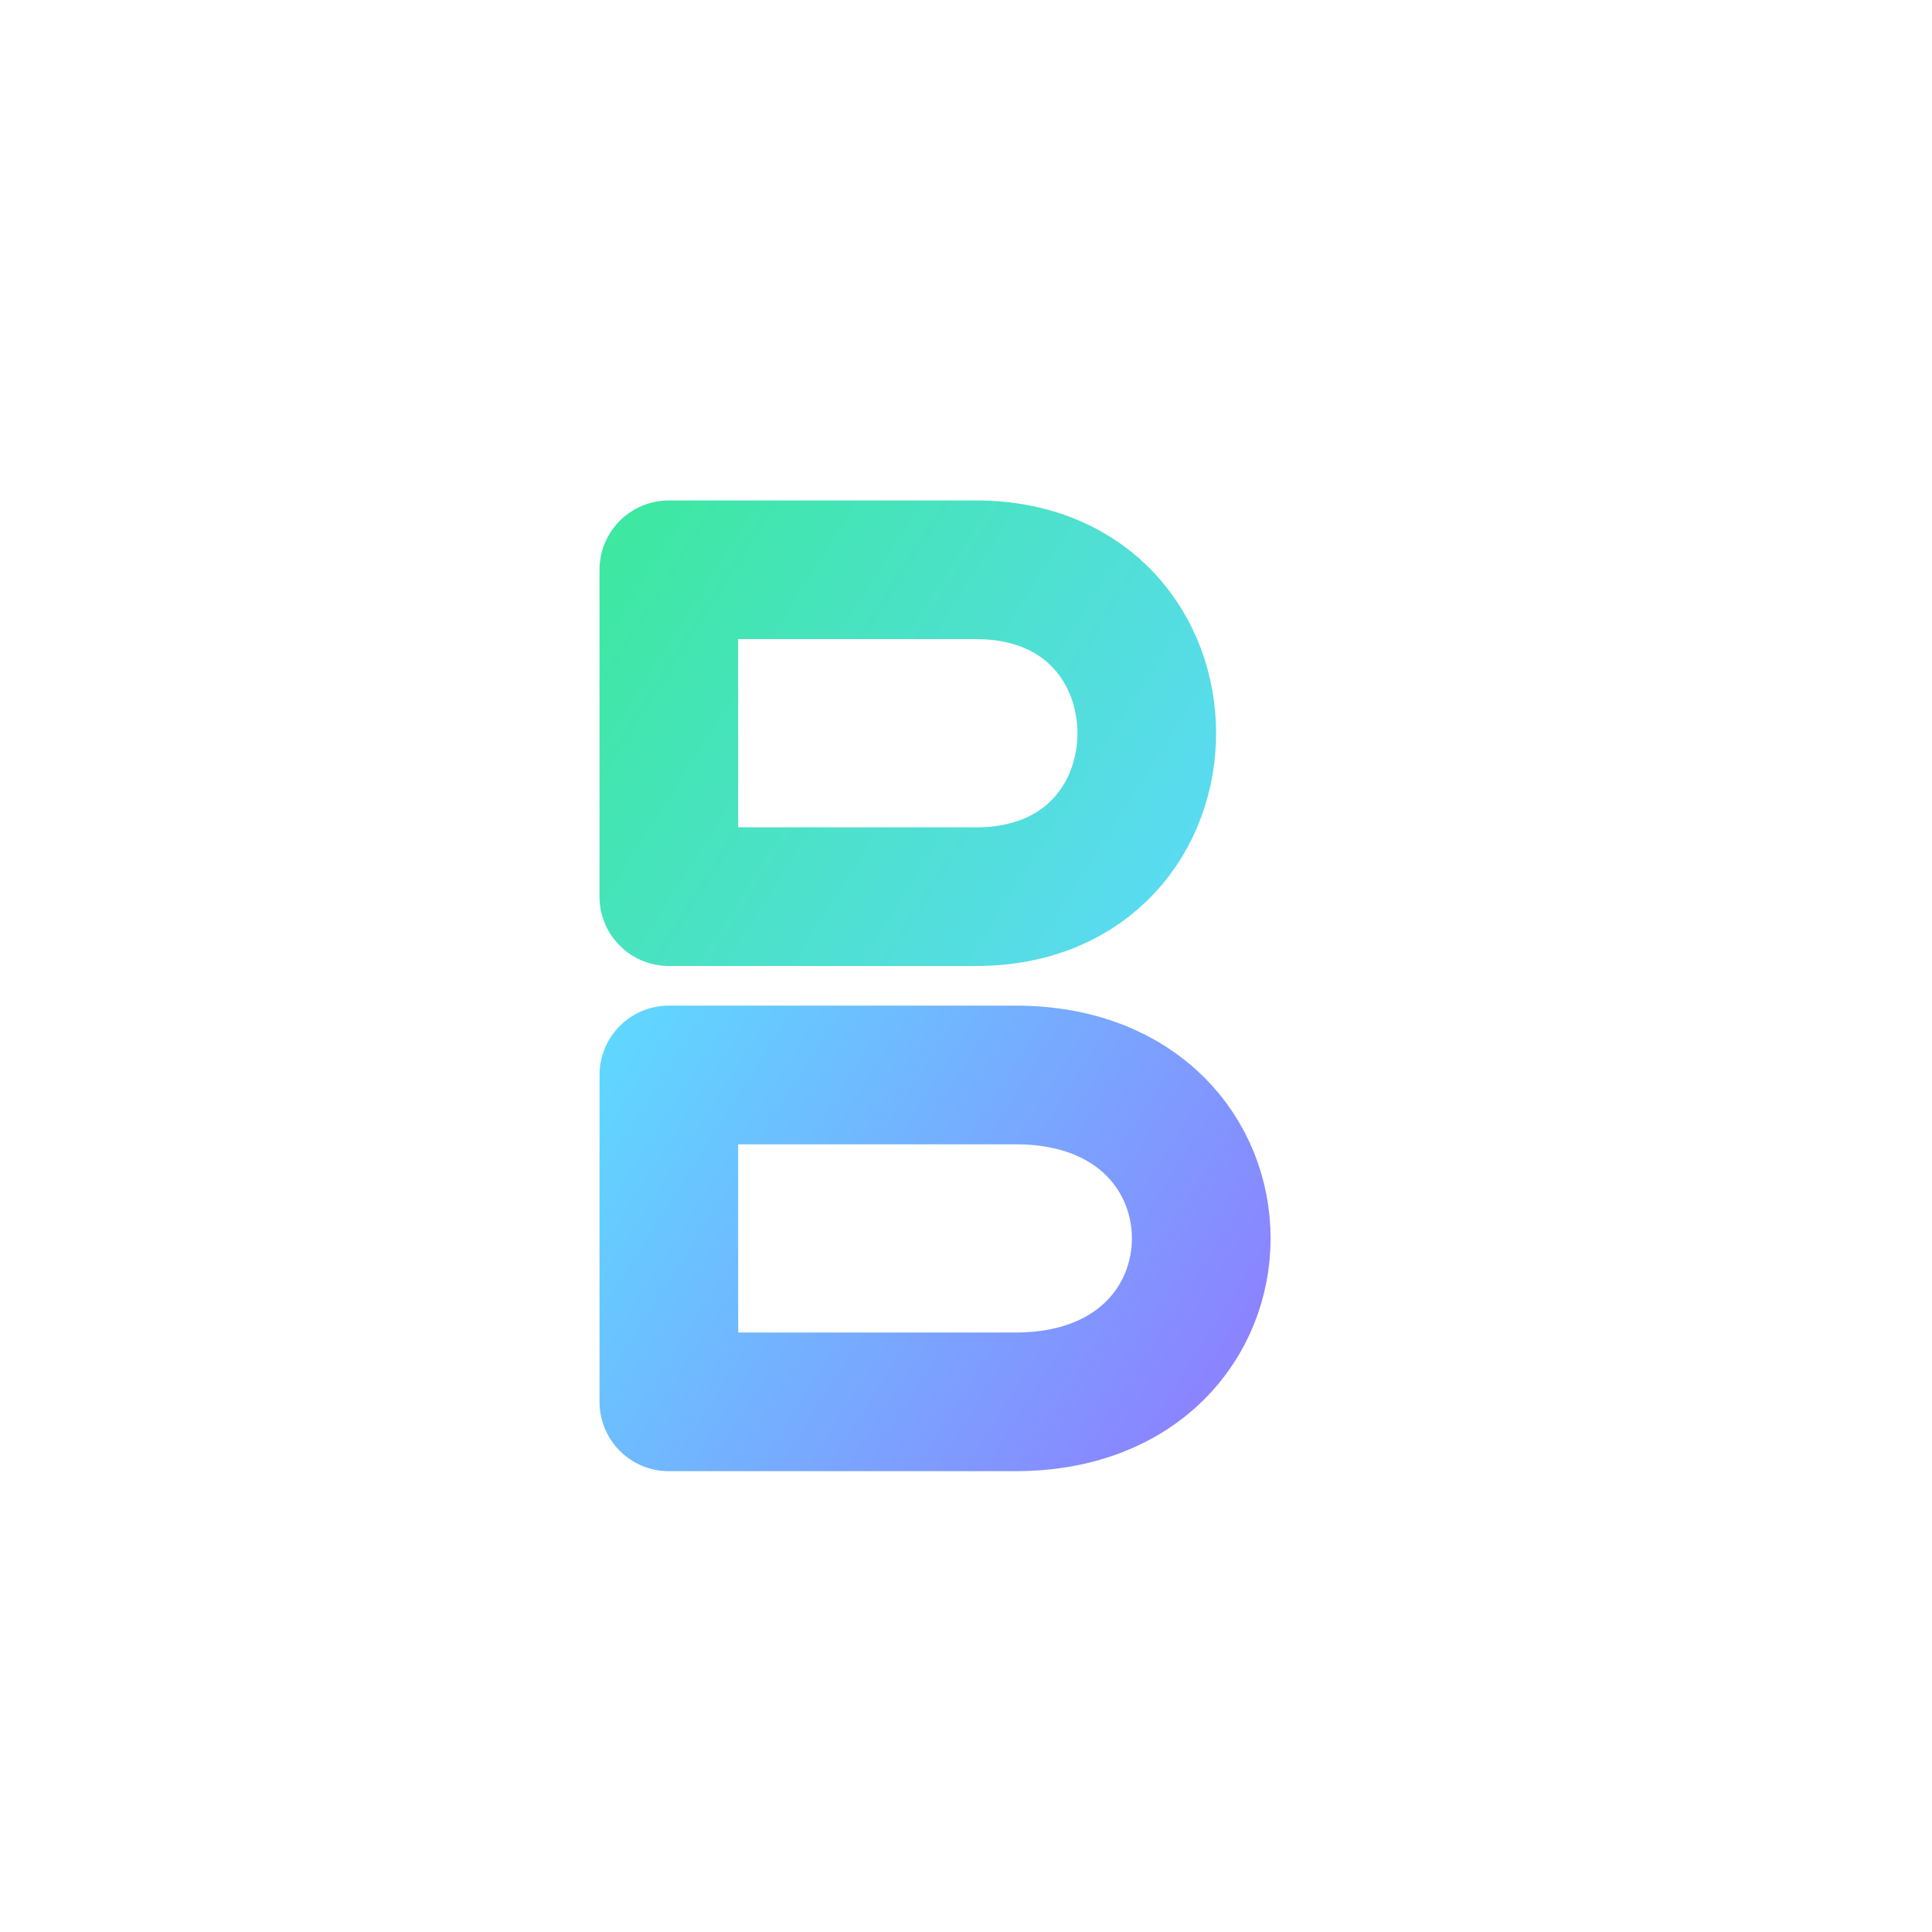
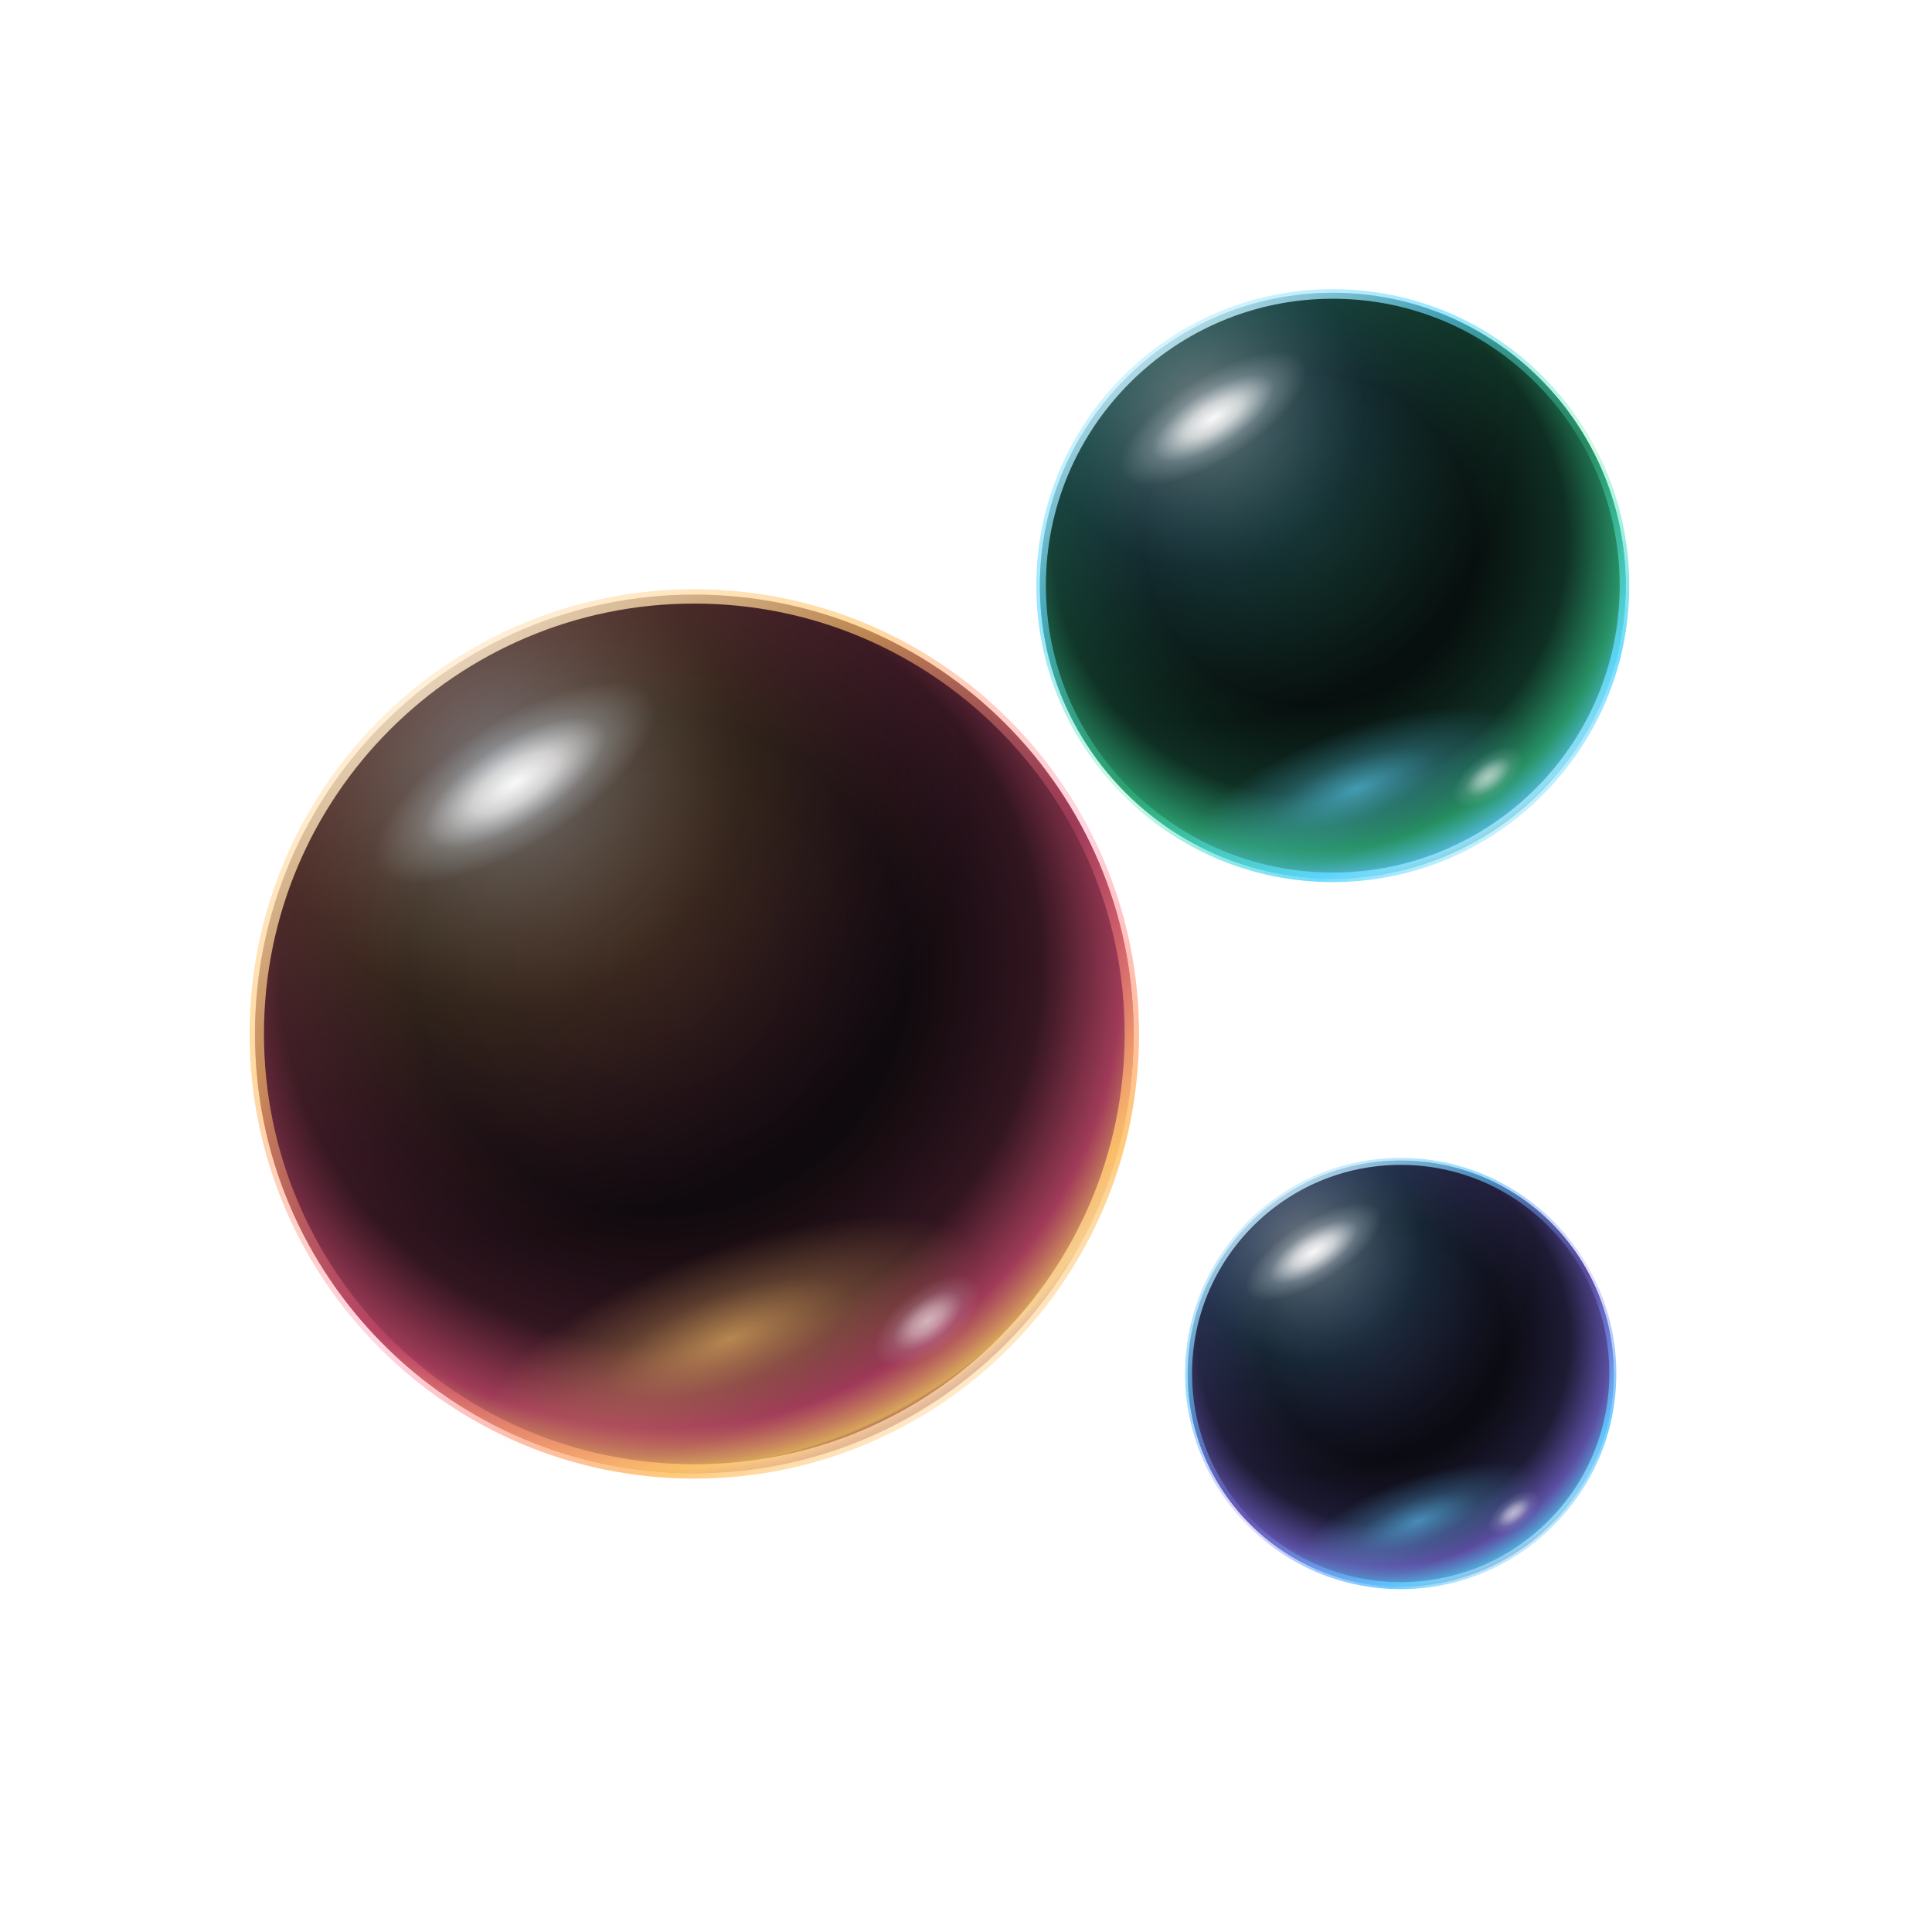
<svg xmlns="http://www.w3.org/2000/svg" width="1024" height="1024" viewBox="0 0 1024 1024">
-   <g transform="translate(176 176) scale(5.25)">
-     <defs>
-       <linearGradient id="inflow" x1="28" y1="20" x2="94" y2="62" gradientUnits="userSpaceOnUse">
-         <stop stop-color="#3DE8A0" />
-         <stop offset="1" stop-color="#5FD8FF" />
-       </linearGradient>
-       <linearGradient id="outflow" x1="28" y1="70" x2="94" y2="112" gradientUnits="userSpaceOnUse">
-         <stop stop-color="#5FD8FF" />
-         <stop offset="1" stop-color="#8F7BFF" />
-       </linearGradient>
-     </defs>
-     <path d="M34 57V24H65C88 24 88 57 65 57H34Z" fill="none" stroke="url(#inflow)" stroke-width="14" stroke-linejoin="round" />
-     <path d="M34 75V108H69C94 108 94 75 69 75H34Z" fill="none" stroke="url(#outflow)" stroke-width="14" stroke-linejoin="round" />
+   <g transform="translate(51.2 51.2) scale(7.2)">
+     <g transform="translate(69 14) scale(0.44)">
+       <defs>
+         <radialGradient id="brand-income-film" cx="46%" cy="42%" r="59%">
+           <stop stop-color="#3DE8A0" stop-opacity="0.08" />
+           <stop offset="0.48" stop-color="#3DE8A0" stop-opacity="0.04" />
+           <stop offset="0.74" stop-color="#3DE8A0" stop-opacity="0.18" />
+           <stop offset="0.9" stop-color="#3DE8A0" stop-opacity="0.62" />
+           <stop offset="0.98" stop-color="rgb(95, 216, 255)" stop-opacity="0.84" />
+           <stop offset="1" stop-color="#3DE8A0" stop-opacity="0.5" />
+         </radialGradient>
+         <radialGradient id="brand-income-light" cx="28%" cy="20%" r="76%">
+           <stop stop-color="#EAF7FF" stop-opacity="0.45" />
+           <stop offset="0.36" stop-color="rgb(95, 216, 255)" stop-opacity="0.14" />
+           <stop offset="0.7" stop-color="#3DE8A0" stop-opacity="0" />
+         </radialGradient>
+         <radialGradient id="brand-income-bounce">
+           <stop stop-color="rgb(95, 216, 255)" stop-opacity="0.65" />
+           <stop offset="0.5" stop-color="rgb(95, 216, 255)" stop-opacity="0.24" />
+           <stop offset="1" stop-color="rgb(95, 216, 255)" stop-opacity="0" />
+         </radialGradient>
+         <radialGradient id="brand-income-reflection">
+           <stop stop-color="#FFFFFF" stop-opacity="0.96" />
+           <stop offset="0.3" stop-color="#FFFFFF" stop-opacity="0.7" />
+           <stop offset="0.65" stop-color="#EAF7FF" stop-opacity="0.2" />
+           <stop offset="1" stop-color="#EAF7FF" stop-opacity="0" />
+         </radialGradient>
+         <linearGradient id="brand-income-edge" x1="12%" y1="0%" x2="86%" y2="100%">
+           <stop stop-color="#FFFFFF" stop-opacity="0.92" />
+           <stop offset="0.3" stop-color="rgb(95, 216, 255)" stop-opacity="0.64" />
+           <stop offset="0.56" stop-color="#3DE8A0" stop-opacity="0.24" />
+           <stop offset="0.82" stop-color="rgb(95, 216, 255)" stop-opacity="0.9" />
+           <stop offset="1" stop-color="#FFFFFF" stop-opacity="0.64" />
+         </linearGradient>
+       </defs>
+       <circle cx="50" cy="50" r="49" fill="#050608" />
+       <circle cx="50" cy="50" r="49" fill="url(#brand-income-film)" />
+       <circle cx="50" cy="50" r="49" fill="url(#brand-income-light)" />
+       <ellipse cx="54" cy="84" rx="29" ry="10" fill="url(#brand-income-bounce)" transform="rotate(-20 54 84)" />
+       <circle cx="50" cy="50" r="48.8" fill="none" stroke="url(#brand-income-edge)" stroke-width="1.6" />
+       <ellipse cx="30" cy="22" rx="18" ry="7" fill="url(#brand-income-reflection)" transform="rotate(-32 30 22)" />
+       <ellipse cx="76" cy="82" rx="7" ry="3.5" fill="url(#brand-income-reflection)" opacity="0.65" transform="rotate(-38 76 82)" />
+     </g>
+     <g transform="translate(80 78) scale(0.32)">
+       <defs>
+         <radialGradient id="brand-net-film" cx="46%" cy="42%" r="59%">
+           <stop stop-color="#8F7BFF" stop-opacity="0.08" />
+           <stop offset="0.48" stop-color="#8F7BFF" stop-opacity="0.04" />
+           <stop offset="0.74" stop-color="#8F7BFF" stop-opacity="0.18" />
+           <stop offset="0.9" stop-color="#8F7BFF" stop-opacity="0.62" />
+           <stop offset="0.98" stop-color="rgb(95, 200, 255)" stop-opacity="0.84" />
+           <stop offset="1" stop-color="#8F7BFF" stop-opacity="0.5" />
+         </radialGradient>
+         <radialGradient id="brand-net-light" cx="28%" cy="20%" r="76%">
+           <stop stop-color="#EAF7FF" stop-opacity="0.45" />
+           <stop offset="0.36" stop-color="rgb(95, 200, 255)" stop-opacity="0.14" />
+           <stop offset="0.7" stop-color="#8F7BFF" stop-opacity="0" />
+         </radialGradient>
+         <radialGradient id="brand-net-bounce">
+           <stop stop-color="rgb(95, 200, 255)" stop-opacity="0.65" />
+           <stop offset="0.5" stop-color="rgb(95, 200, 255)" stop-opacity="0.24" />
+           <stop offset="1" stop-color="rgb(95, 200, 255)" stop-opacity="0" />
+         </radialGradient>
+         <radialGradient id="brand-net-reflection">
+           <stop stop-color="#FFFFFF" stop-opacity="0.96" />
+           <stop offset="0.3" stop-color="#FFFFFF" stop-opacity="0.7" />
+           <stop offset="0.65" stop-color="#EAF7FF" stop-opacity="0.2" />
+           <stop offset="1" stop-color="#EAF7FF" stop-opacity="0" />
+         </radialGradient>
+         <linearGradient id="brand-net-edge" x1="12%" y1="0%" x2="86%" y2="100%">
+           <stop stop-color="#FFFFFF" stop-opacity="0.92" />
+           <stop offset="0.3" stop-color="rgb(95, 200, 255)" stop-opacity="0.64" />
+           <stop offset="0.56" stop-color="#8F7BFF" stop-opacity="0.24" />
+           <stop offset="0.82" stop-color="rgb(95, 200, 255)" stop-opacity="0.9" />
+           <stop offset="1" stop-color="#FFFFFF" stop-opacity="0.64" />
+         </linearGradient>
+       </defs>
+       <circle cx="50" cy="50" r="49" fill="#050608" />
+       <circle cx="50" cy="50" r="49" fill="url(#brand-net-film)" />
+       <circle cx="50" cy="50" r="49" fill="url(#brand-net-light)" />
+       <ellipse cx="54" cy="84" rx="29" ry="10" fill="url(#brand-net-bounce)" transform="rotate(-20 54 84)" />
+       <circle cx="50" cy="50" r="48.8" fill="none" stroke="url(#brand-net-edge)" stroke-width="1.6" />
+       <ellipse cx="30" cy="22" rx="18" ry="7" fill="url(#brand-net-reflection)" transform="rotate(-32 30 22)" />
+       <ellipse cx="76" cy="82" rx="7" ry="3.5" fill="url(#brand-net-reflection)" opacity="0.65" transform="rotate(-38 76 82)" />
+     </g>
+     <g transform="translate(11 36) scale(0.66)">
+       <defs>
+         <radialGradient id="brand-expense-film" cx="46%" cy="42%" r="59%">
+           <stop stop-color="#FF5C8A" stop-opacity="0.08" />
+           <stop offset="0.48" stop-color="#FF5C8A" stop-opacity="0.04" />
+           <stop offset="0.74" stop-color="#FF5C8A" stop-opacity="0.18" />
+           <stop offset="0.9" stop-color="#FF5C8A" stop-opacity="0.62" />
+           <stop offset="0.98" stop-color="rgb(255, 196, 107)" stop-opacity="0.84" />
+           <stop offset="1" stop-color="#FF5C8A" stop-opacity="0.5" />
+         </radialGradient>
+         <radialGradient id="brand-expense-light" cx="28%" cy="20%" r="76%">
+           <stop stop-color="#EAF7FF" stop-opacity="0.45" />
+           <stop offset="0.36" stop-color="rgb(255, 196, 107)" stop-opacity="0.14" />
+           <stop offset="0.7" stop-color="#FF5C8A" stop-opacity="0" />
+         </radialGradient>
+         <radialGradient id="brand-expense-bounce">
+           <stop stop-color="rgb(255, 196, 107)" stop-opacity="0.65" />
+           <stop offset="0.5" stop-color="rgb(255, 196, 107)" stop-opacity="0.24" />
+           <stop offset="1" stop-color="rgb(255, 196, 107)" stop-opacity="0" />
+         </radialGradient>
+         <radialGradient id="brand-expense-reflection">
+           <stop stop-color="#FFFFFF" stop-opacity="0.96" />
+           <stop offset="0.3" stop-color="#FFFFFF" stop-opacity="0.7" />
+           <stop offset="0.65" stop-color="#EAF7FF" stop-opacity="0.2" />
+           <stop offset="1" stop-color="#EAF7FF" stop-opacity="0" />
+         </radialGradient>
+         <linearGradient id="brand-expense-edge" x1="12%" y1="0%" x2="86%" y2="100%">
+           <stop stop-color="#FFFFFF" stop-opacity="0.92" />
+           <stop offset="0.3" stop-color="rgb(255, 196, 107)" stop-opacity="0.64" />
+           <stop offset="0.56" stop-color="#FF5C8A" stop-opacity="0.24" />
+           <stop offset="0.82" stop-color="rgb(255, 196, 107)" stop-opacity="0.9" />
+           <stop offset="1" stop-color="#FFFFFF" stop-opacity="0.64" />
+         </linearGradient>
+       </defs>
+       <circle cx="50" cy="50" r="49" fill="#050608" />
+       <circle cx="50" cy="50" r="49" fill="url(#brand-expense-film)" />
+       <circle cx="50" cy="50" r="49" fill="url(#brand-expense-light)" />
+       <ellipse cx="54" cy="84" rx="29" ry="10" fill="url(#brand-expense-bounce)" transform="rotate(-20 54 84)" />
+       <circle cx="50" cy="50" r="48.8" fill="none" stroke="url(#brand-expense-edge)" stroke-width="1.6" />
+       <ellipse cx="30" cy="22" rx="18" ry="7" fill="url(#brand-expense-reflection)" transform="rotate(-32 30 22)" />
+       <ellipse cx="76" cy="82" rx="7" ry="3.5" fill="url(#brand-expense-reflection)" opacity="0.65" transform="rotate(-38 76 82)" />
+     </g>
  </g>
</svg>
